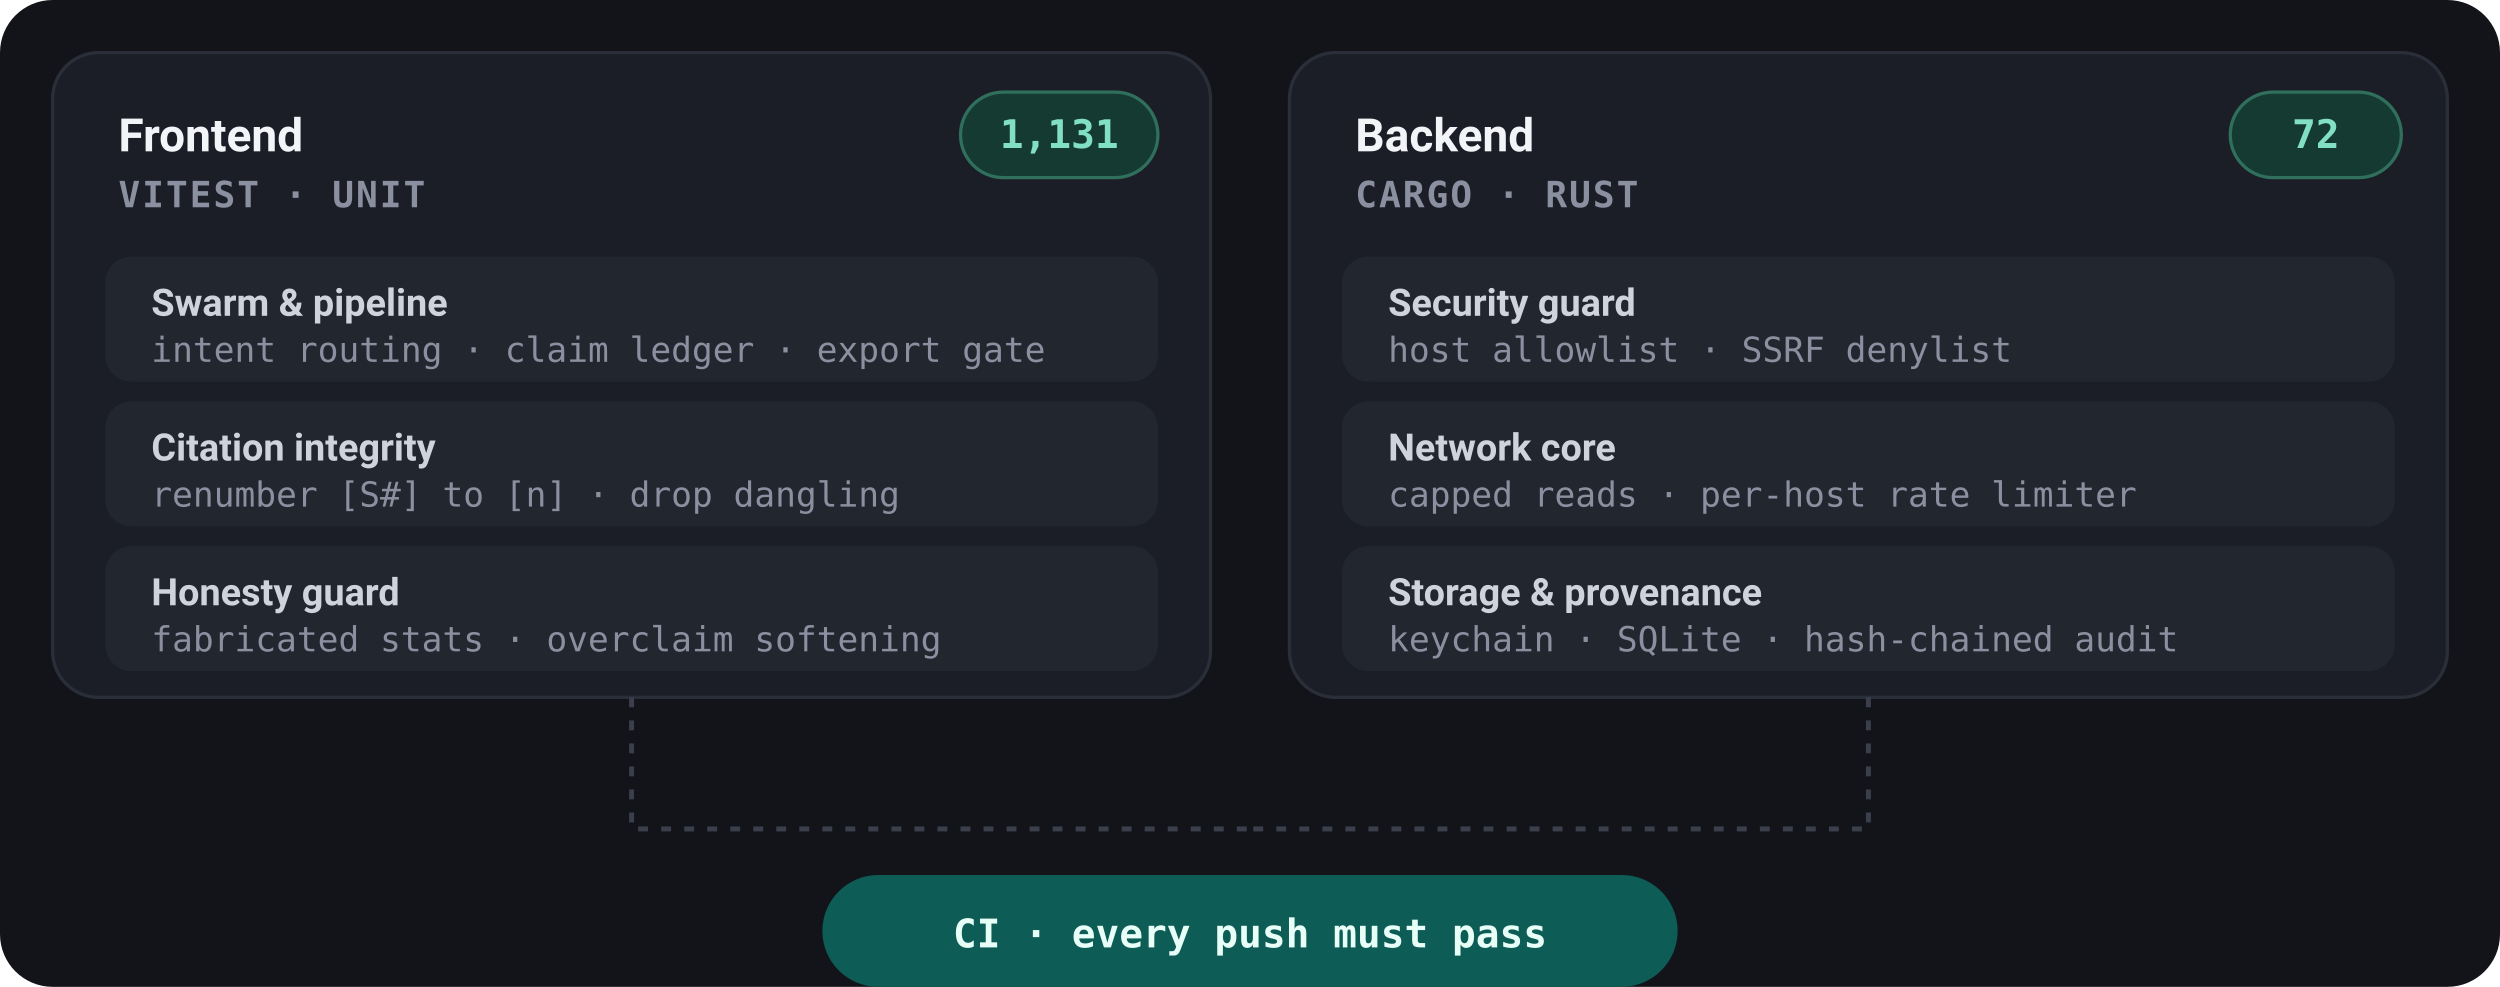
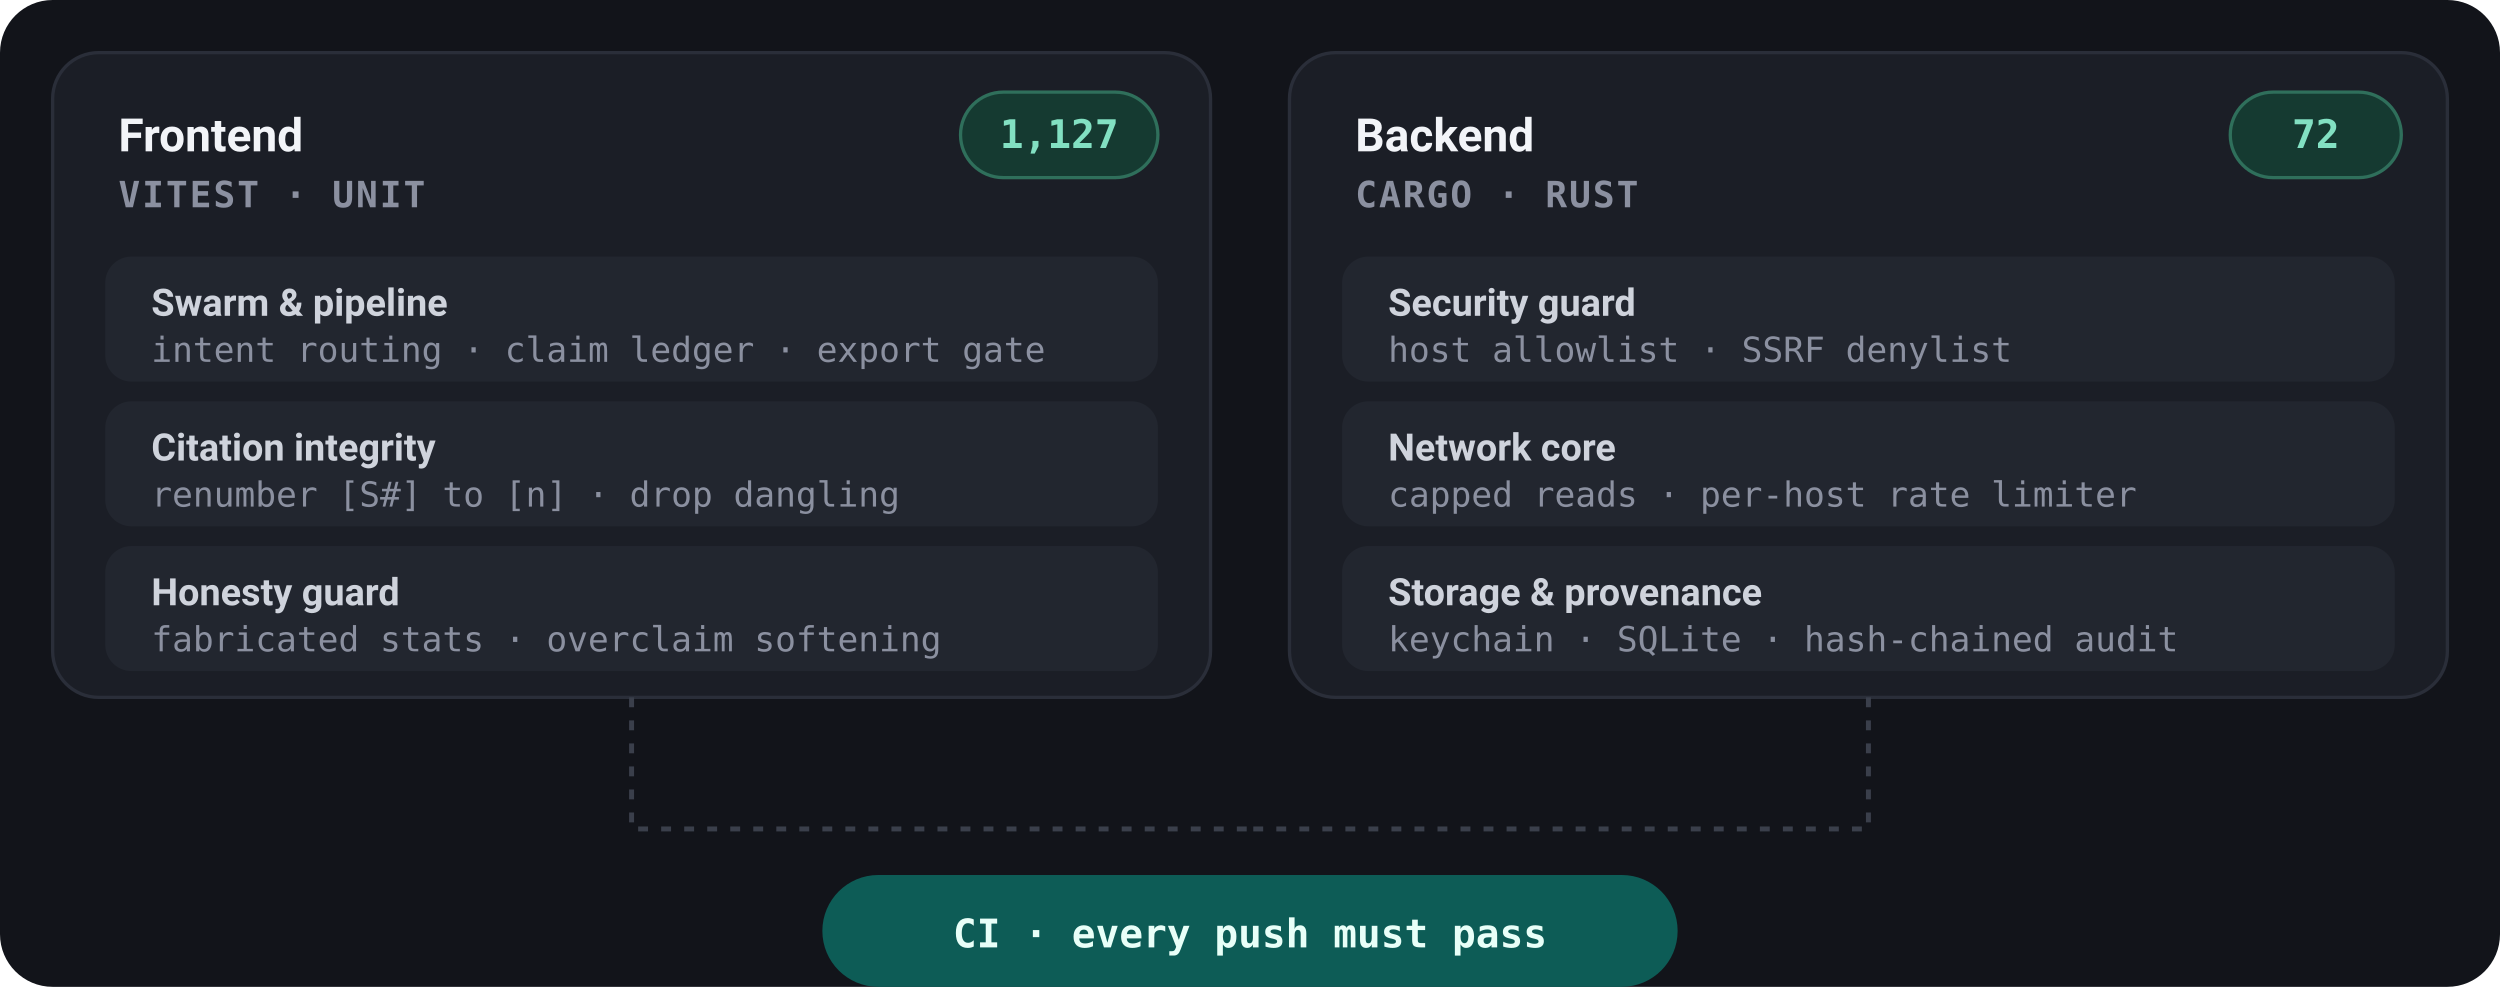
- <svg xmlns="http://www.w3.org/2000/svg" viewBox="0 0 760 300" width="760" height="300" role="img" aria-label="Two test surfaces: 1,131 Vitest frontend tests and 78 Rust backend tests, both gating CI on every push" font-family="-apple-system, BlinkMacSystemFont, 'Segoe UI', Roboto, Helvetica, Arial, sans-serif">
+ <svg xmlns="http://www.w3.org/2000/svg" viewBox="0 0 760 300" width="760" height="300" role="img" aria-label="Two test surfaces: 1,127 Vitest frontend tests and 78 Rust backend tests, both gating CI on every push" font-family="-apple-system, BlinkMacSystemFont, 'Segoe UI', Roboto, Helvetica, Arial, sans-serif">
  <rect x="0" y="0" width="760" height="300" rx="16" fill="#12141a" />
  <rect x="16" y="16" width="352" height="196" rx="14" fill="#1b1e26" stroke="#2a2e39" />
  <text x="36" y="46" font-weight="700" font-size="14" fill="#f2f4f8">Frontend</text>
  <text x="36" y="63" font-weight="600" font-size="11" letter-spacing="0.6" fill="#8b90a0" font-family="ui-monospace, 'SF Mono', Menlo, monospace">VITEST · UNIT</text>
  <rect x="292" y="28" width="60" height="26" rx="13" fill="#153a31" stroke="#2f6f5b" />
-   <text x="322" y="45" text-anchor="middle" font-weight="700" font-size="12" fill="#82e0c2" font-family="ui-monospace, monospace">1,131</text>
+   <text x="322" y="45" text-anchor="middle" font-weight="700" font-size="12" fill="#82e0c2" font-family="ui-monospace, monospace">1,127</text>
  <g>
    <rect x="32" y="78" width="320" height="38" rx="8" fill="#22262f" />
    <text x="46" y="96" font-weight="600" font-size="11.5" fill="#cfd3dc">Swarm &amp; pipeline</text>
    <text x="46" y="110" font-size="10.5" fill="#8b90a0" font-family="ui-monospace, monospace">intent routing · claim ledger · export gate</text>
    <rect x="32" y="122" width="320" height="38" rx="8" fill="#22262f" />
    <text x="46" y="140" font-weight="600" font-size="11.5" fill="#cfd3dc">Citation integrity</text>
    <text x="46" y="154" font-size="10.5" fill="#8b90a0" font-family="ui-monospace, monospace">renumber [S#] to [n] · drop dangling</text>
    <rect x="32" y="166" width="320" height="38" rx="8" fill="#22262f" />
    <text x="46" y="184" font-weight="600" font-size="11.5" fill="#cfd3dc">Honesty guard</text>
    <text x="46" y="198" font-size="10.5" fill="#8b90a0" font-family="ui-monospace, monospace">fabricated stats · overclaim softening</text>
  </g>
  <rect x="392" y="16" width="352" height="196" rx="14" fill="#1b1e26" stroke="#2a2e39" />
  <text x="412" y="46" font-weight="700" font-size="14" fill="#f2f4f8">Backend</text>
  <text x="412" y="63" font-weight="600" font-size="11" letter-spacing="0.6" fill="#8b90a0" font-family="ui-monospace, monospace">CARGO · RUST</text>
  <rect x="678" y="28" width="52" height="26" rx="13" fill="#153a31" stroke="#2f6f5b" />
  <text x="704" y="45" text-anchor="middle" font-weight="700" font-size="12" fill="#82e0c2" font-family="ui-monospace, monospace">72</text>
  <g>
    <rect x="408" y="78" width="320" height="38" rx="8" fill="#22262f" />
    <text x="422" y="96" font-weight="600" font-size="11.5" fill="#cfd3dc">Security guard</text>
    <text x="422" y="110" font-size="10.5" fill="#8b90a0" font-family="ui-monospace, monospace">host allowlist · SSRF denylist</text>
    <rect x="408" y="122" width="320" height="38" rx="8" fill="#22262f" />
    <text x="422" y="140" font-weight="600" font-size="11.5" fill="#cfd3dc">Network core</text>
    <text x="422" y="154" font-size="10.5" fill="#8b90a0" font-family="ui-monospace, monospace">capped reads · per-host rate limiter</text>
    <rect x="408" y="166" width="320" height="38" rx="8" fill="#22262f" />
    <text x="422" y="184" font-weight="600" font-size="11.5" fill="#cfd3dc">Storage &amp; provenance</text>
    <text x="422" y="198" font-size="10.5" fill="#8b90a0" font-family="ui-monospace, monospace">keychain · SQLite · hash-chained audit</text>
  </g>
  <path d="M192 212 L192 252 L380 252" fill="none" stroke="#3a3f4b" stroke-width="1.5" stroke-dasharray="3 4" />
  <path d="M568 212 L568 252 L380 252" fill="none" stroke="#3a3f4b" stroke-width="1.5" stroke-dasharray="3 4" />
  <rect x="250" y="266" width="260" height="34" rx="17" fill="#0d5c56" />
  <text x="380" y="288" text-anchor="middle" font-weight="700" font-size="12" fill="#e8fff8" font-family="ui-monospace, monospace">CI · every push must pass</text>
</svg>
